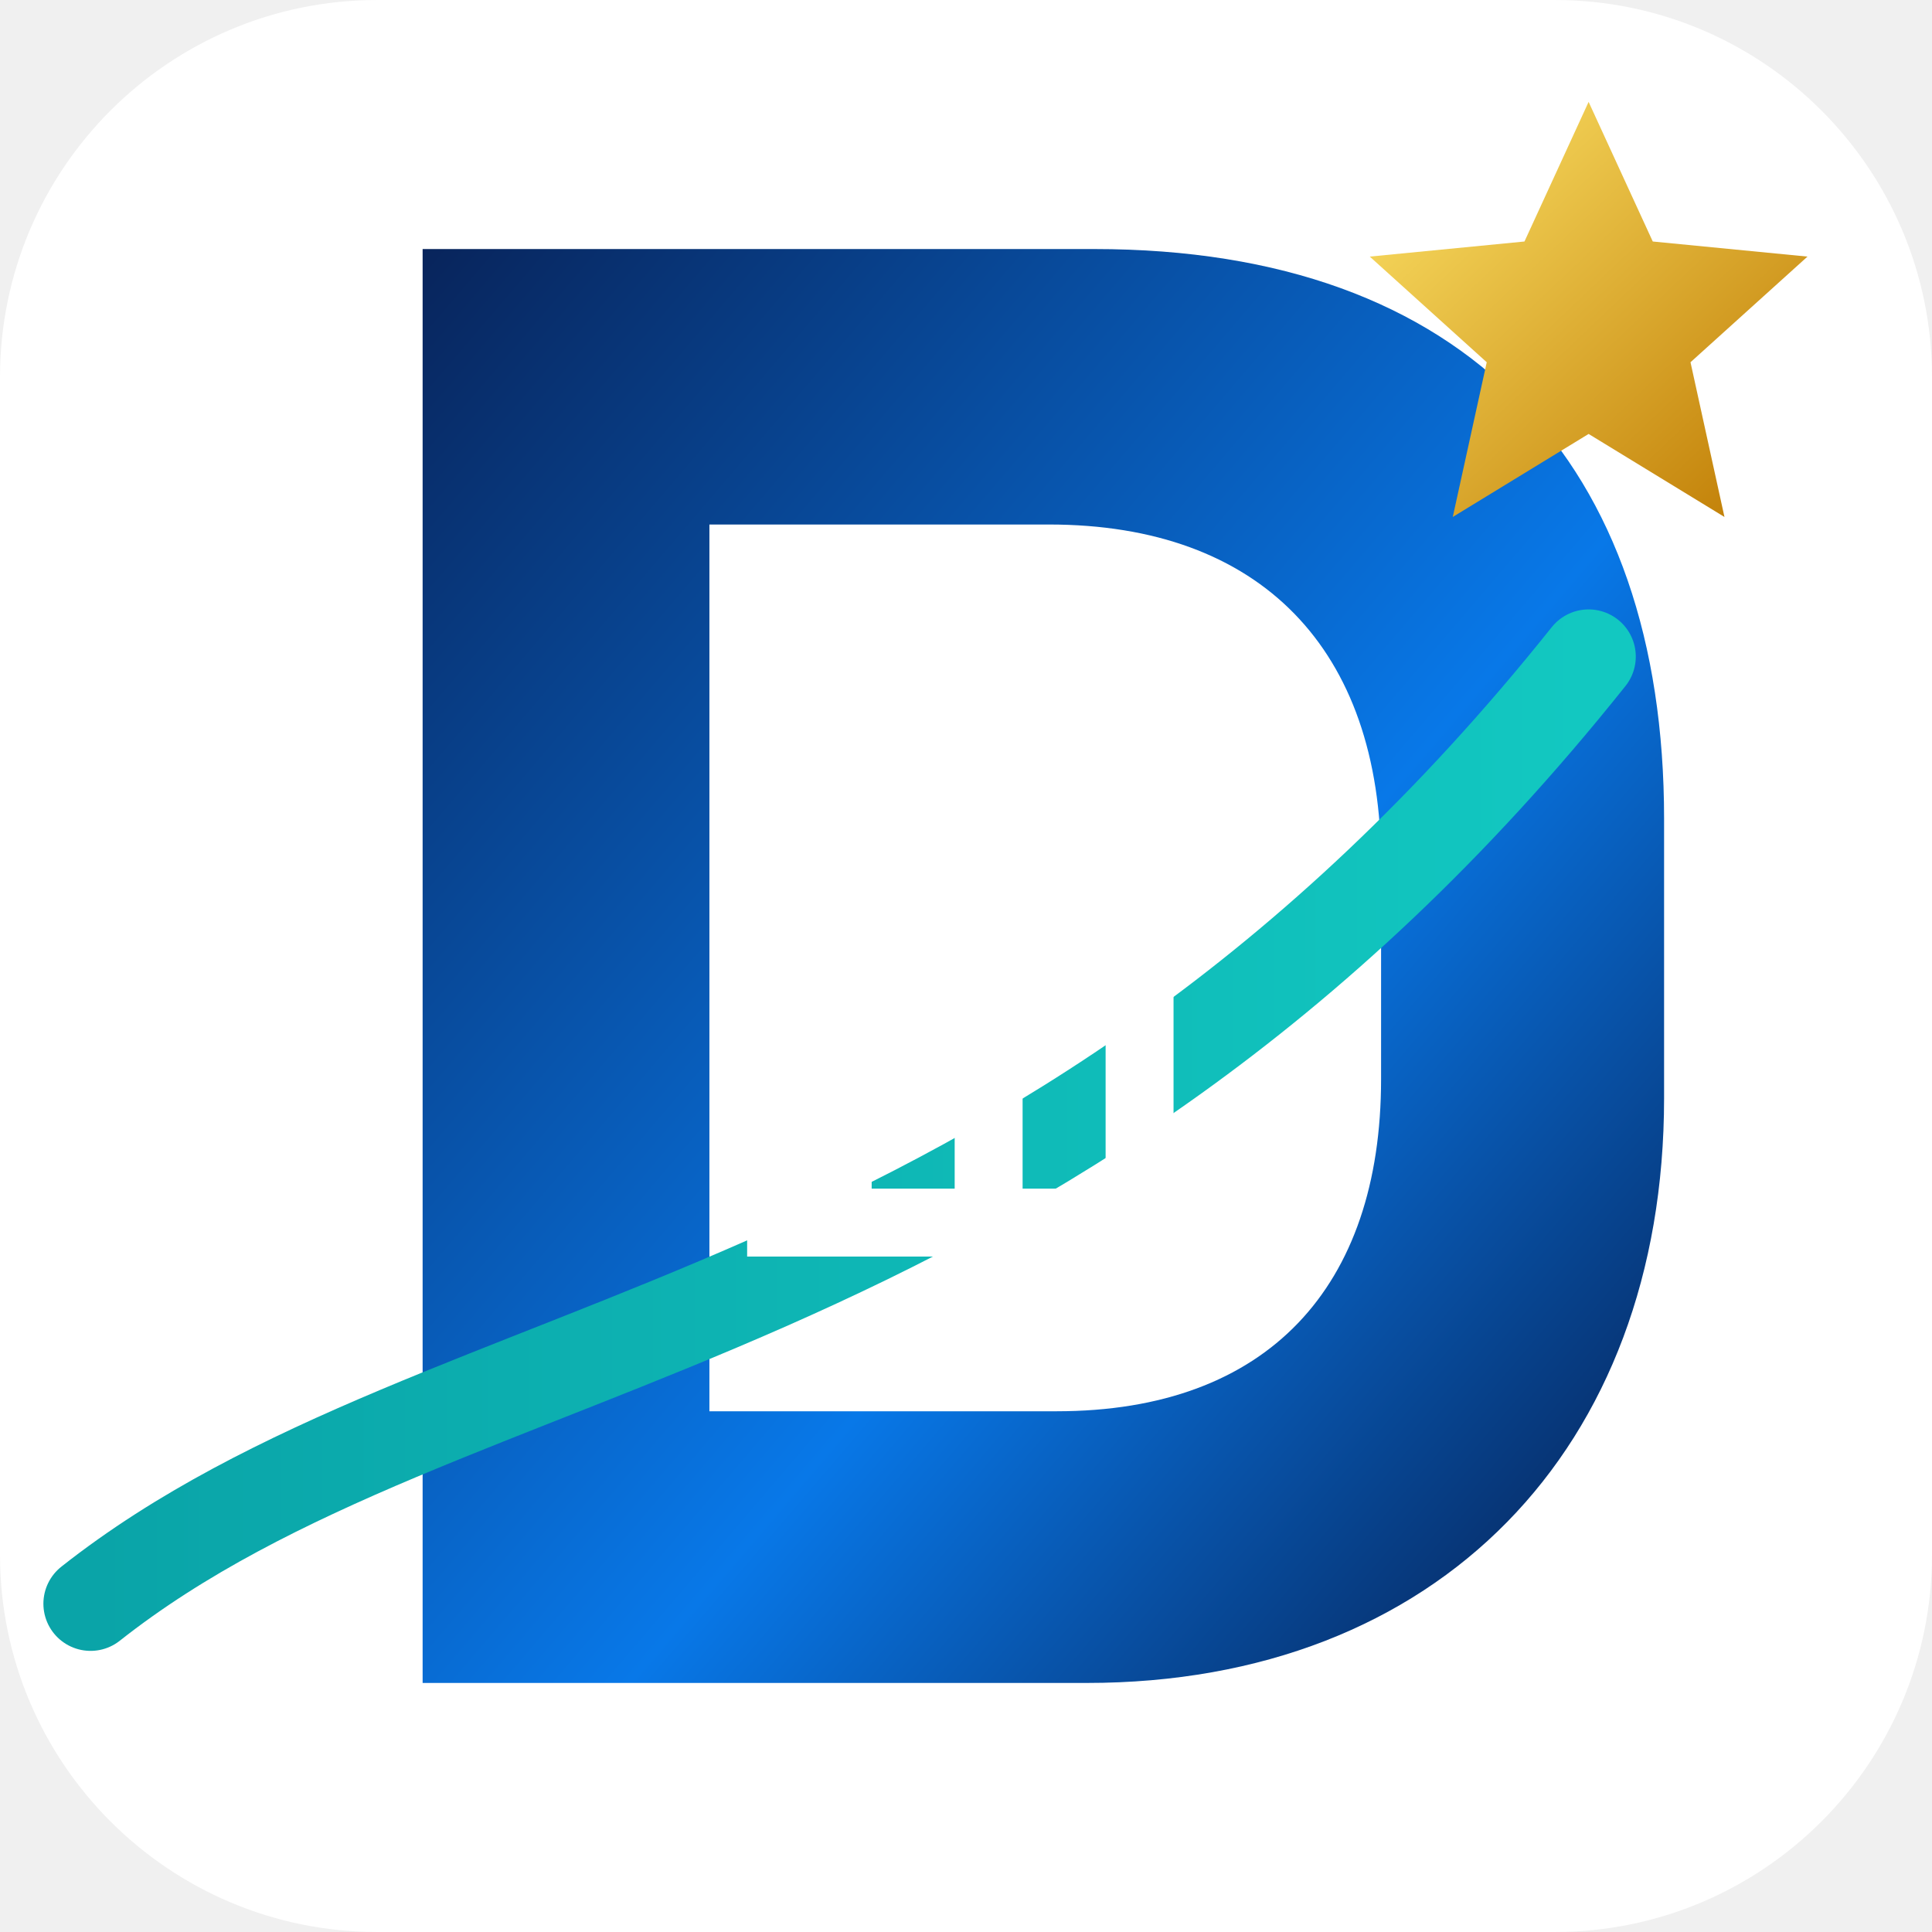
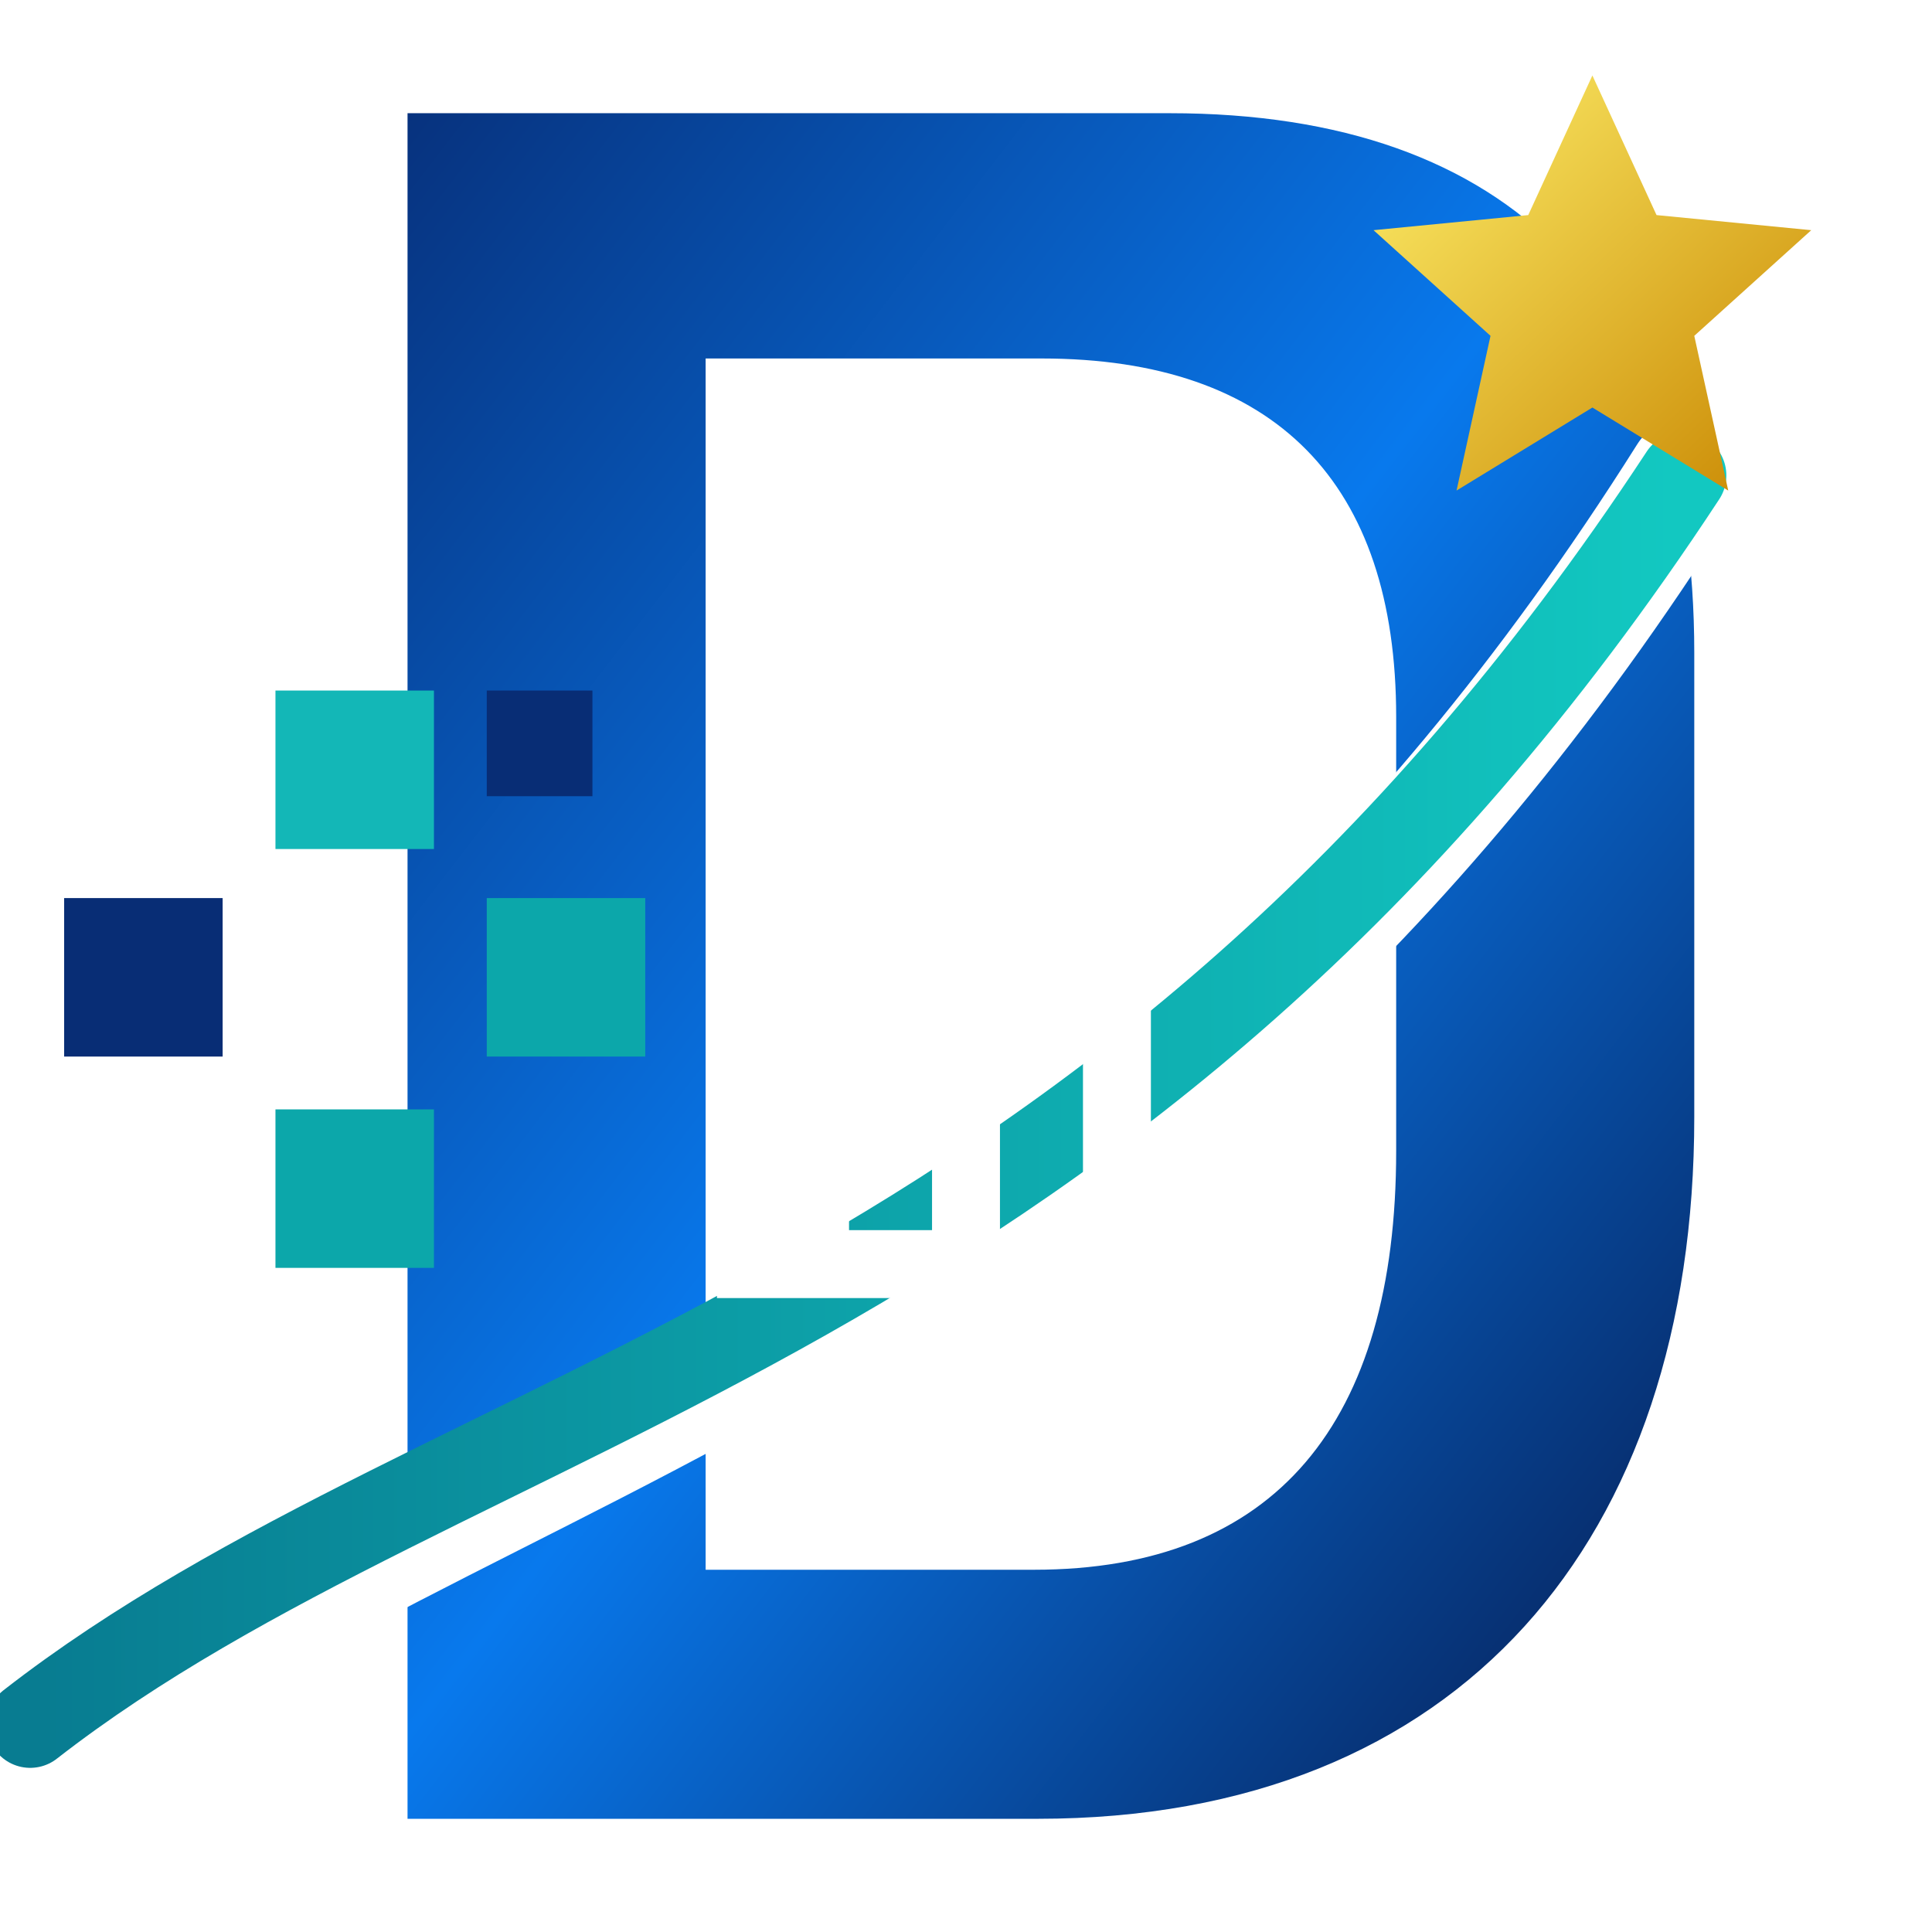
<svg xmlns="http://www.w3.org/2000/svg" viewBox="0 0 512 512" role="img" aria-labelledby="title">
  <defs>
    <linearGradient id="blue" x1="0" y1="0" x2="1" y2="1">
-       <stop stop-color="#08245b" />
-       <stop offset=".58" stop-color="#0878e8" />
-       <stop offset="1" stop-color="#071a48" />
+       <stop stop-color="#07327e" />
+       <stop offset=".48" stop-color="#0879ed" />
+       <stop offset="1" stop-color="#071a4d" />
    </linearGradient>
    <linearGradient id="teal" x1="0" y1="0" x2="1" y2="0">
-       <stop stop-color="#0aa4a8" />
+       <stop stop-color="#087c91" />
      <stop offset="1" stop-color="#12c8c1" />
    </linearGradient>
    <linearGradient id="gold" x1="0" y1="0" x2="1" y2="1">
-       <stop stop-color="#ffe66a" />
-       <stop offset="1" stop-color="#bd7800" />
+       <stop stop-color="#fff16c" />
+       <stop offset="1" stop-color="#c88600" />
    </linearGradient>
  </defs>
-   <rect width="512" height="512" rx="100" fill="#fff" />
-   <path d="M112 66h178c99 0 151 57 151 151v74c0 93-60 155-153 155H112V66zm76 73v235h92c56 0 86-33 86-88v-57c0-57-32-90-88-90h-90z" fill="url(#blue)" />
-   <path d="M24 425c95-75 251-68 397-251" fill="none" stroke="url(#teal)" stroke-width="25" stroke-linecap="round" />
-   <path d="M206 205h112l-56-42z" fill="none" stroke="#fff" stroke-width="17" stroke-linejoin="round" />
-   <path d="M222 224v93m40-93v93m40-93v93M207 324h111" fill="none" stroke="#fff" stroke-width="18" stroke-linecap="square" />
-   <path d="m421 27 17 37 41 4-31 28 9 41-36-22-36 22 9-41-31-28 41-4z" fill="url(#gold)" />
+   <rect width="512" height="512" fill="#fff" />
+   <path d="M108 30h202c91 0 139 50 139 143v123c0 112-62 186-174 186H108V30zm79 65v321h87c64 0 96-39 96-111V190c0-62-32-95-94-95h-89z" fill="url(#blue)" />
+   <path d="M10 469c111-91 287-105 437-343" fill="none" stroke="#fff" stroke-width="31" stroke-linecap="round" />
+   <path d="M8 457c113-88 289-104 438-331" fill="none" stroke="url(#teal)" stroke-width="23" stroke-linecap="round" />
+   <path d="M197 205h120l-60-44z" fill="none" stroke="#fff" stroke-width="17" stroke-linejoin="round" />
+   <path d="M216 225v99m40-99v99m40-99v99M199 335h114" fill="none" stroke="#fff" stroke-width="18" stroke-linecap="square" />
+   <path d="m422 20 17 37 41 4-31 28 9 41-36-22-36 22 9-41-31-28 41-4z" fill="url(#gold)" />
+   <g>
+     <rect x="17" y="238" width="42" height="42" fill="#082d75" />
+     <rect x="73" y="183" width="42" height="42" fill="#13b7b7" />
+     <rect x="129" y="238" width="42" height="42" fill="#0ca7aa" />
+     <rect x="73" y="294" width="42" height="42" fill="#0ca7aa" />
+     <rect x="129" y="183" width="28" height="28" fill="#082d75" />
+   </g>
</svg>
